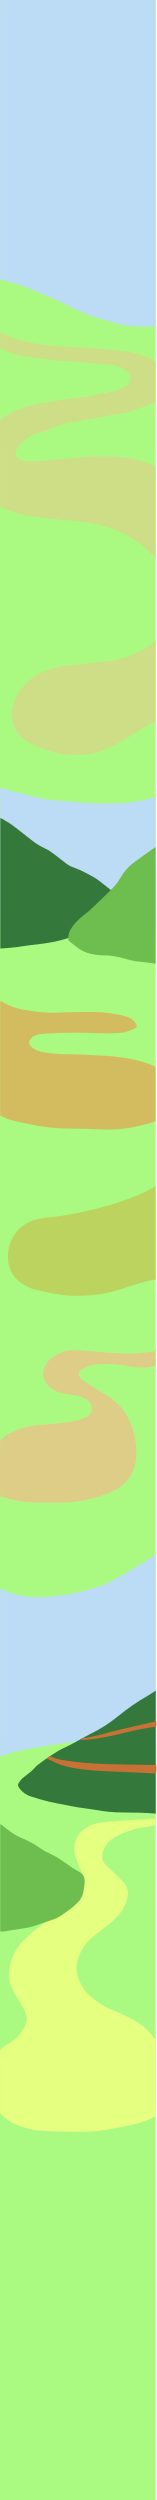
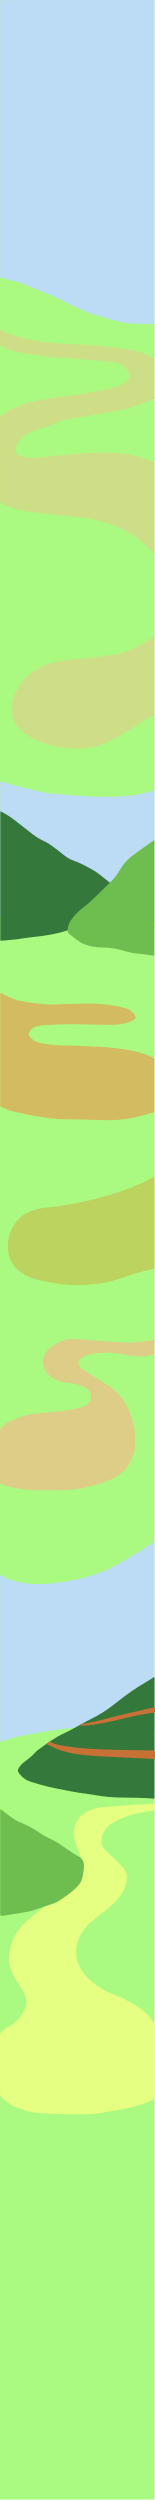
- <svg xmlns="http://www.w3.org/2000/svg" viewBox="0 0 438 7006.91" version="1.1" id="svg14">
+ <svg xmlns="http://www.w3.org/2000/svg" viewBox="0 0 436 7065" version="1.1" id="svg14">
  <defs id="defs1">
    <style id="style1">
      .cls-1 {
        fill: #6dbe4f;
      }

      .cls-1, .cls-2, .cls-3, .cls-4, .cls-5 {
        stroke-width: 0px;
      }

      .cls-2 {
        fill: #aafa82;
      }

      .cls-3 {
        fill: #bcdcf6;
      }

      .cls-4 {
        fill: #35783c;
      }

      .cls-5 {
        fill: #ff9fc5;
      }
    </style>
  </defs>
-   <g id="Arrière-plan_Image" data-name="Arrière-plan Image">
-     <path class="cls-2" d="M436.36,7006.91H0c0-2335.61,0-4671.22,0-7006.91h436.36v7006.91Z" id="path1" />
+   <g id="Arrière-plan_Image" data-name="Arrière-plan Image" transform="scale(1,1.008086)">
+     <path class="cls-2" d="M 436.36,7006.91 H 0 C 0,4671.3 0,2335.69 0,0 h 436.36 z" id="path1" />
  </g>
  <g id="Calque_6_Image" data-name="Calque 6 Image" transform="matrix(1,0,0,1.000101,-1.80131,-0.9007634)">
    <path class="cls-3" d="m 438,916.28 c -25.05,0.17 -50.1,0.51 -75.06,-2.21 -15.94,-1.74 -31.35,-5.87 -46.7,-10.26 -14.82,-4.24 -29.6,-8.6 -44.46,-12.68 -17.76,-4.87 -34.34,-12.66 -51.04,-20.15 C 209,865.72 197.4,860.1 185.95,854.22 166.73,844.36 147.22,835.25 127.04,827.47 105.39,819.13 84.32,809.26 62.53,801.34 47.76,795.97 32.19,792.82 16.97,788.69 12.95,787.6 8.93,786.45 4.87,785.5 c -1.95,-0.46 -2.75,-1.54 -2.76,-3.42 0,-1.45 -0.03,-2.91 -0.03,-4.36 0,-257.06 0,-514.12 0,-771.19 0,-1.82 0.06,-3.63 0.1,-5.45 H 438 v 915.19 z" id="path2" />
    <path class="cls-5" d="m 438,5931.82 c -30.87,16.18 -64.04,24.97 -98.19,30.6 -17.35,2.86 -34.69,5.79 -52,8.9 -13.8,2.48 -27.74,3.22 -41.7,3.61 -16.87,0.47 -33.77,0.94 -50.63,0.52 -25.56,-0.64 -51.1,-2.08 -76.65,-3.13 -25.55,-1.04 -49.62,-8.38 -73.1,-17.74 -16.08,-6.41 -29.46,-17.04 -41.45,-29.4 -1.23,-1.27 -1.58,-3.45 -2.15,-5.27 -0.26,-0.83 -0.05,-1.8 -0.05,-2.71 0,-55.07 0.04,-110.14 -0.07,-165.21 0,-4.12 1.04,-7.02 4.24,-9.83 5.62,-4.94 11.39,-9.43 18.05,-12.97 20.7,-11.01 35.62,-27.83 46.48,-48.32 7.24,-13.66 7.3,-27.85 1.24,-42.03 -1.71,-4 -3.51,-8 -5.68,-11.76 -7.54,-13.04 -14.87,-26.24 -23.02,-38.9 -12.7,-19.71 -18.16,-41.03 -15.8,-64.28 2.8,-27.66 13.18,-52.32 30.64,-73.87 5.47,-6.75 11.49,-13.11 17.75,-19.15 22.44,-21.66 48.05,-39.23 73.88,-56.46 16.21,-10.82 31.41,-22.86 45.2,-36.61 5.11,-5.1 9.81,-10.77 13.85,-16.74 6,-8.86 11.53,-18.07 16.74,-27.41 9.46,-16.96 10.35,-34.5 2.17,-52.24 -5.79,-12.55 -10.41,-25.52 -14.53,-38.71 -8.14,-26.07 -1.9,-59.62 29.15,-79.14 11.39,-7.16 23.87,-11.47 36.88,-14.1 8.49,-1.72 17.19,-2.62 25.85,-3.31 24.4,-1.95 48.81,-3.68 73.23,-5.34 9.41,-0.64 18.86,-0.68 28.27,-1.24 9.58,-0.58 19.14,-1.48 28.72,-2.22 0.89,-0.07 1.79,-0.02 2.69,-0.02 v 19.63 c -1.26,0.01 -2.56,-0.15 -3.79,0.06 -16.42,2.86 -33.02,4.97 -49.2,8.85 -23.87,5.73 -46.65,14.37 -67.52,27.9 -16.06,10.41 -25.05,24.78 -28.37,43.18 -1.87,10.38 0.14,19.89 7.23,27.99 2.15,2.45 4.43,4.81 6.78,7.06 3.54,3.39 7.29,6.56 10.79,9.99 10.36,10.18 20.73,20.36 30.9,30.72 3.29,3.35 6.26,7.09 8.9,10.98 5.96,8.8 8.08,18.82 6.51,29.13 -2.55,16.71 -8.38,32.23 -18.76,45.88 -12.31,16.19 -27.18,29.7 -43.13,42.11 -11.46,8.92 -23.2,17.47 -34.41,26.69 -16.31,13.42 -29.63,29.3 -38.16,48.93 -11.1,25.57 -12.52,51.26 -1.14,77.05 7.45,16.88 18.73,31.21 32.39,43.34 18.43,16.37 39.1,29.51 62.3,38.18 20.11,7.51 39.29,16.9 58,27.33 18.07,10.07 34.22,22.6 47.63,38.43 4.65,5.49 8.71,11.47 13.04,17.22 v 213.8 z" id="path3" style="fill:#e5ff80" />
    <path class="cls-3" d="m 438,4886.83 c -18.02,-1.95 -36,-4.77 -54.07,-5.66 -28.99,-1.43 -58.04,-2.16 -87.07,-2.13 -24.84,0.03 -49.75,0.73 -74.51,2.65 -24.2,1.87 -48.34,5.08 -72.34,8.76 -28.67,4.39 -57.19,9.73 -85.72,14.98 -19.13,3.52 -37.48,9.93 -55.94,15.91 -1.69,0.55 -3.41,1.03 -4.74,1.43 -0.63,-0.24 -0.83,-0.26 -0.96,-0.38 -0.12,-0.11 -0.22,-0.31 -0.23,-0.48 -0.13,-1.62 -0.33,-3.24 -0.33,-4.86 -0.01,-154.68 -0.01,-309.35 -0.01,-464.68 1.61,0.53 2.76,0.74 3.76,1.25 28.43,14.4 58.56,22.08 90.42,23.14 37.02,1.23 73.48,-3.02 109.71,-10.27 25.65,-5.13 50.85,-11.81 75.59,-20.27 21.93,-7.5 42.14,-18.55 62.03,-30.21 30.07,-17.61 60.28,-34.99 88.8,-55.11 1.74,-1.23 3.73,-2.08 5.61,-3.11 z" id="path4" />
    <path class="cls-3" d="m 438,2604.85 c -9.73,1.07 -19.43,2.67 -29.19,3.1 -15.58,0.69 -31.21,1.27 -46.77,0.67 -15.01,-0.58 -30,-2.39 -44.93,-4.27 -19.16,-2.41 -38.32,-3.25 -57.57,-1.92 -23.93,1.66 -47.86,1.85 -71.81,0.37 -12.31,-0.76 -24.68,-0.87 -36.92,-2.22 -13.32,-1.46 -26.57,-3.74 -39.76,-6.15 -21.99,-4.02 -44.12,-6.67 -66.44,-7.41 -13.05,-0.44 -26.12,-0.19 -39.18,-0.28 -0.87,0 -1.74,-0.19 -2.97,-0.32 v -377.43 c 1.24,0.1 2.18,0 2.99,0.27 25.31,8.52 51.48,13.76 77.27,20.46 15.08,3.91 30.14,8.11 45.43,11.01 12.07,2.29 24.46,2.95 36.73,4.08 13,1.19 26.04,1.97 39.04,3.14 42.88,3.84 85.85,5.67 128.88,4.49 32.57,-0.89 64.59,-6.16 95.86,-15.53 3.12,-0.94 6.22,-1.94 9.33,-2.91 v 370.88 z" id="path5" />
    <path class="cls-5" d="m 438,1564.22 c -8.5,-7.9 -17.01,-15.78 -25.5,-23.7 -20.75,-19.35 -43.98,-34.76 -69.83,-46.66 -35.96,-16.56 -73.48,-26.91 -112.69,-31.2 -20.72,-2.27 -41.57,-3.44 -62.29,-5.66 -26.32,-2.82 -52.59,-6.08 -78.85,-9.38 -24.97,-3.14 -48.89,-10.37 -72.23,-19.59 -4.04,-1.6 -7.89,-3.67 -11.86,-5.46 -1.88,-0.85 -2.8,-2.15 -2.66,-4.25 0.08,-1.27 0,-2.54 0,-3.82 0,-76.71 0.04,-153.42 -0.11,-230.13 0,-4.86 1.17,-8.29 5.33,-10.85 7.4,-4.57 14.41,-9.86 22.06,-13.94 24.02,-12.8 49.61,-21.03 76.32,-26.36 31.51,-6.29 63.24,-11.1 95.1,-14.8 26.88,-3.12 53.46,-7.64 79.99,-12.82 18.71,-3.65 37.31,-7.57 55.38,-13.73 7.41,-2.53 14.6,-5.61 20.79,-10.5 2.82,-2.22 5.43,-4.82 7.69,-7.62 4.68,-5.78 5.07,-12.25 2.05,-18.95 -4.35,-9.65 -11.6,-16.6 -20.71,-21.66 -10.64,-5.91 -22.27,-8.77 -34.27,-9.89 -19.31,-1.81 -38.67,-3.13 -57.99,-4.86 -15.17,-1.36 -30.29,-3.26 -45.47,-4.49 -12.29,-1 -24.62,-1.52 -36.95,-1.95 -17.26,-0.6 -34.28,-3.23 -51.34,-5.62 -15.62,-2.19 -31.33,-3.72 -46.91,-6.18 -9.64,-1.52 -19.14,-4.04 -28.61,-6.48 -13.2,-3.4 -25.85,-8.39 -38.22,-14.09 -2.46,-1.13 -4.24,-2.26 -4.2,-5.49 0.16,-13.27 0.07,-26.54 0.1,-39.81 0,-0.67 0.23,-1.34 0.44,-2.51 1.08,0.53 1.88,0.82 2.57,1.28 12.2,8.18 25.38,13.9 39.87,16.66 6.03,1.14 11.98,2.86 17.85,4.7 18.24,5.7 36.96,9.17 55.82,11.73 17.24,2.34 34.57,4.15 51.91,5.48 16.99,1.3 34.06,1.58 51.08,2.53 20.64,1.15 41.31,2.07 61.88,3.96 23.46,2.16 46.85,5.16 70.24,8.02 23.35,2.86 45.95,8.67 67.42,18.44 5.74,2.61 11.2,5.84 16.79,8.78 v 114.53 c -2.15,0.96 -4.25,2.03 -6.45,2.86 -16.62,6.25 -33.23,12.52 -49.91,18.63 -12.95,4.75 -26.08,8.89 -39.8,10.86 -9.68,1.39 -19.41,2.56 -29.03,4.3 -20.33,3.68 -40.58,7.81 -60.91,11.49 -21.04,3.81 -42.14,7.27 -63.21,10.94 -10.26,1.79 -19.76,5.91 -29.3,9.88 -11.7,4.87 -23.18,10.35 -35.77,12.78 -4.43,0.85 -8.81,2.12 -13.1,3.57 -15.03,5.07 -29.4,11.45 -41.71,21.76 -8.77,7.35 -15.24,16.51 -20.48,26.57 -5.66,10.87 -1.44,24.76 12.38,28.49 4.19,1.13 8.48,1.95 12.77,2.56 15.2,2.15 30.43,1.14 45.61,-0.15 23.84,-2.02 47.66,-4.22 71.46,-6.6 31.05,-3.1 62.13,-5.4 93.35,-5.8 29.6,-0.39 59.1,0.26 88.3,5.99 22.54,4.43 44.46,10.44 64.28,22.56 0.43,0.26 1.01,0.26 1.52,0.38 v 255.25 z" id="path6" style="fill:#cdde87" />
    <path class="cls-5" d="m 438,3143.71 c -25.4,7.46 -50.89,14.44 -77.12,18.61 -23.78,3.79 -47.65,4.8 -71.62,3.79 -31.92,-1.36 -63.85,-1.95 -95.8,-2.33 -36.16,-0.43 -72.03,-4.49 -107.46,-11.94 -17.03,-3.58 -34.02,-7.36 -50.93,-11.47 -11.49,-2.79 -22.28,-7.57 -32.64,-13.36 v -321.23 c 2.13,1.08 3.73,1.81 5.24,2.67 19.23,10.98 39.63,19.12 61.49,22.54 31.89,5 63.89,9.97 96.36,7.87 27.19,-1.76 54.42,-1.58 81.64,-2.13 28.75,-0.58 57.28,1.74 85.48,7.49 8.69,1.78 17.34,3.87 25.88,6.26 8.47,2.37 15.13,7.71 20.79,14.31 1.17,1.37 2.2,2.9 3.08,4.48 4.36,7.77 2.97,11.71 -5.27,15.27 -12.87,5.57 -25.97,10.29 -40.13,11.28 -19.75,1.37 -39.5,1.37 -59.29,0.6 -22.85,-0.89 -45.73,-1.21 -68.59,-1.29 -18.14,-0.06 -36.3,0.3 -54.42,1.09 -15.74,0.68 -31.54,1.29 -47.09,4.25 -8.79,1.67 -15.92,5.99 -20.95,13.44 -4.99,7.39 -4.44,13.21 1.8,19.51 6.95,7.03 15.56,11.4 24.96,13.81 8.58,2.2 17.35,3.96 26.14,4.97 12.24,1.41 24.57,2.23 36.89,2.75 15.23,0.65 30.49,0.54 45.72,1.12 21.57,0.81 43.13,1.88 64.69,2.96 21.93,1.1 43.73,3.56 65.44,6.86 23.55,3.58 46.7,8.74 68.92,17.5 5.71,2.25 11.2,5.05 16.79,7.6 0,50.9 0,101.81 0,152.71 z" id="path7" style="fill:#d3bc5f" />
    <path class="cls-5" d="m 438,3827.65 c -10.17,4.34 -20.91,5.81 -31.83,6.06 -18.41,0.41 -36.59,-2.02 -54.56,-5.65 -25.5,-5.16 -51.17,-5.89 -76.92,-3.46 -12.47,1.18 -24.76,4 -36.07,9.71 -4.16,2.1 -8.13,4.81 -11.66,7.85 -4.26,3.66 -4.97,8.59 -3.17,13.93 1.83,5.42 5.42,9.49 10.01,12.56 12.81,8.59 25.66,17.12 38.69,25.38 10.57,6.7 21.49,12.85 32.12,19.48 34.5,21.53 56.65,52.39 68.54,91.04 5.35,17.4 9.55,35.02 10.4,53.27 0.93,19.88 0.31,39.69 -6.59,58.62 -8.31,22.8 -21.99,41.43 -42.85,54.65 -20.68,13.09 -43.33,20.97 -66.73,27.16 -18.77,4.96 -37.66,9.4 -57,11.5 -7.93,0.86 -15.9,1.66 -23.87,1.8 -23.59,0.42 -47.2,1.16 -70.78,0.54 -26.82,-0.71 -53.67,-2.35 -79.99,-8.19 -10.42,-2.31 -20.58,-5.76 -30.85,-8.73 -0.84,-0.24 -1.58,-0.84 -2.83,-1.53 0,-1.81 0,-3.78 0,-5.75 0,-47.81 0.05,-95.61 -0.09,-143.42 -0.01,-3.97 1.24,-6.77 3.85,-9.63 8.1,-8.91 17.57,-15.66 28.91,-19.77 3.92,-1.42 7.85,-2.92 11.52,-4.85 12.68,-6.68 26.3,-9.83 40.29,-12.56 16.67,-3.25 33.46,-3.86 50.25,-5.28 26.92,-2.28 53.82,-4.78 80.25,-10.81 9.42,-2.15 18.43,-5.47 27.05,-9.76 12.51,-6.22 17.65,-19.3 13.14,-32.62 -2.9,-8.57 -8.43,-14.65 -16.55,-18.55 -12.73,-6.1 -26.13,-9.69 -40.14,-11.17 -12.28,-1.29 -24.44,-3.28 -36.09,-7.62 -12.75,-4.74 -23.32,-12.44 -31.47,-23.36 -12.89,-17.28 -13.46,-37.32 -1.63,-55.38 4.74,-7.23 10.54,-13.56 17.7,-18.3 14,-9.28 28.83,-16.82 45.76,-19.23 10.85,-1.54 21.74,-1.02 32.59,-0.17 20.97,1.64 41.91,3.69 62.89,5.15 22.25,1.55 44.52,3.02 66.81,3.76 17.22,0.57 34.45,-0.45 51.54,-3.11 7.34,-1.14 14.75,-1.75 22.1,-2.83 2.47,-0.36 4.83,-1.43 7.24,-2.17 v 41.45 z" id="path8" style="fill:#decd87" />
    <path class="cls-5" d="m 438,3586.58 c -31.4,5.35 -61.48,15.45 -91.59,25.49 -22.22,7.41 -44.83,13.48 -68.12,16.35 -25.21,3.1 -50.46,5.09 -75.98,3.69 -33.5,-1.83 -66.18,-8.13 -98.6,-16.13 -19.11,-4.72 -36.36,-13.66 -51.27,-26.56 -13.55,-11.72 -22.4,-26.29 -25.97,-44.2 -6.82,-34.16 0.37,-64.98 21.58,-92.29 13.12,-16.9 31.22,-26.83 51.39,-33.11 14.61,-4.55 29.53,-7.07 44.86,-7.95 11.55,-0.66 23.05,-2.63 34.51,-4.43 46.82,-7.37 92.97,-17.87 138.28,-31.66 32.08,-9.76 63.58,-21.43 93.92,-35.86 9.29,-4.42 18.01,-10.06 26.99,-15.15 0,87.26 0,174.53 0,261.79 z" id="path9" style="fill:#bcd35f" />
    <path class="cls-5" d="m 438,2023.45 c -6.29,2.7 -12.95,4.77 -18.8,8.22 -16.88,9.93 -33.67,20.07 -50.08,30.76 -25.16,16.4 -51.43,30.69 -79.23,41.94 -19.49,7.88 -39.99,11.52 -61.08,11.88 -15.99,0.27 -31.95,0.26 -47.81,-1.95 -26.54,-3.7 -52.06,-10.97 -76.66,-21.73 -15.61,-6.83 -29.97,-15.35 -42.73,-26.68 -14.96,-13.28 -22.82,-30.02 -25.87,-49.59 -3.85,-24.64 3.15,-46.76 14.87,-67.79 21.82,-39.16 55.21,-63.24 98.22,-74.39 10.87,-2.82 21.79,-5.73 32.87,-7.35 13.07,-1.91 26.36,-2.34 39.53,-3.65 18.03,-1.79 36.06,-3.64 54.06,-5.78 14.76,-1.75 29.45,-4.04 44.19,-5.97 16.66,-2.18 32.63,-6.74 48.04,-13.37 18,-7.74 36.19,-15.11 52.32,-26.52 6.21,-4.39 12.11,-9.22 18.16,-13.84 0,75.27 0,150.53 0,225.8 z" id="path10" style="fill:#cdde87" />
  </g>
  <g id="Calque_7_Image" data-name="Calque 7 Image" transform="translate(-1.501092)">
    <path class="cls-4" d="m 438,5083.15 c -31.1,-2.75 -62.28,-3.02 -93.48,-3.22 -24.66,-0.16 -49.19,-2.39 -73.53,-6.84 -16.38,-3 -32.99,-4.67 -49.44,-7.29 -11.8,-1.88 -23.52,-4.28 -35.24,-6.58 -16.53,-3.24 -33.17,-6.08 -49.52,-10.08 -16.53,-4.04 -32.89,-8.89 -49.07,-14.16 -11.14,-3.63 -21.07,-9.83 -28.7,-19.03 -9.06,-10.91 -9.25,-13.49 -0.68,-25.21 3.67,-5.02 8.82,-9.17 13.89,-12.91 9.82,-7.24 19.23,-14.84 27.4,-23.97 2.89,-3.23 6.17,-6.22 9.65,-8.79 23.95,-17.65 47.82,-35.35 75.16,-47.82 15.15,-6.91 29.55,-15.48 44.25,-23.36 8.79,-4.71 17.35,-9.89 26.33,-14.21 27.46,-13.21 52.79,-29.69 76.42,-48.87 26.69,-21.66 54.75,-41.31 84.6,-58.39 7.52,-4.3 14.65,-9.28 21.96,-13.94 z" id="path11" />
    <path class="cls-1" d="m 2.18,5413.64 c -0.03,-2.54 -0.1,-5.08 -0.1,-7.63 0,-95.2 0,-190.41 0,-285.61 0,-2.35 0,-4.7 0,-7.8 1.6,0.84 2.71,1.23 3.6,1.91 7.51,5.72 15,11.46 22.46,17.24 9.95,7.71 20.65,14.14 32.28,18.99 20.16,8.4 39.27,18.59 57.08,31.41 7.73,5.56 16.55,9.75 25.23,13.82 10.55,4.95 20.7,10.5 30.26,17.15 8.2,5.7 16.43,11.34 24.56,17.13 7.55,5.37 15.23,10.43 23.58,14.55 8.44,4.17 15,10.54 16.9,20.15 0.97,4.91 1.03,10.16 0.52,15.16 -0.83,8.1 -2.3,16.15 -3.79,24.17 -1.95,10.5 -7.18,19.46 -14.52,26.96 -6.32,6.46 -13.09,12.58 -20.22,18.14 -8.86,6.91 -18.3,13.09 -27.48,19.6 -8.53,6.05 -17.98,10 -27.98,12.99 -10.4,3.11 -20.79,6.42 -30.87,10.43 -17.48,6.95 -35.52,11.29 -54.12,13.73 -12.56,1.65 -25.05,3.87 -37.57,5.85 -3.34,0.53 -6.67,1.1 -10,1.65 H 2.18 Z" id="path12" />
    <path class="cls-4" d="m 2.38,2658.41 v -365.74 c 2.24,1.01 4.02,1.69 5.68,2.59 12.32,6.65 24.07,14.19 35.11,22.82 17.02,13.3 33.95,26.72 51.09,39.87 10.1,7.75 20.93,14.33 32.61,19.55 11.5,5.14 21.53,12.73 31.45,20.4 8.48,6.54 16.91,13.15 25.34,19.76 7.77,6.1 16.21,11.05 25.55,14.28 20.88,7.22 39.94,18.15 58.99,29.04 5.95,3.4 11.35,7.81 16.8,12.03 10.04,7.78 19.84,15.89 29.91,23.63 9.47,7.28 17.54,15.73 23.6,26.07 3.03,5.17 6.1,10.32 9.41,15.3 1.99,2.99 1.95,5.58 0.1,8.55 -2.86,4.57 -6.32,8.53 -11.24,10.78 -6.42,2.93 -12.87,5.91 -19.54,8.16 -12.81,4.33 -24.89,9.96 -36.04,17.65 -5.53,3.81 -11.31,7.25 -16.88,11 -33.09,22.32 -69.41,36.56 -108.38,44.83 -22.76,4.83 -45.72,7.51 -68.79,9.96 -12.6,1.34 -25.06,3.87 -37.63,5.46 -10.77,1.36 -21.61,2.18 -32.43,3.14 -4.66,0.41 -9.34,0.56 -14.71,0.87 z" id="path13" />
  </g>
  <g id="Calque_8_Image" data-name="Calque 8 Image" transform="translate(-0.3002183,-0.3002183)">
    <path class="cls-1" d="m 436.36,2374.36 v 326.69 c -3.94,-0.44 -7.88,-0.82 -11.8,-1.33 -10.08,-1.33 -20.15,-2.8 -30.24,-4.06 -5.99,-0.75 -12.13,-0.69 -18.01,-1.91 -9.65,-1.99 -19.23,-4.44 -28.7,-7.18 -18.36,-5.32 -36.89,-8.73 -56.14,-8.56 -9.59,0.08 -19.31,-1.03 -28.78,-2.7 -13.13,-2.32 -26.06,-6.18 -37.3,-13.49 -10.19,-6.62 -19.52,-14.58 -29.14,-22.06 -3.64,-2.83 -5.61,-6.59 -4.84,-11.39 0.16,-0.98 0.43,-1.94 0.53,-2.91 0.76,-7.63 2.89,-14.92 6.9,-21.39 8.7,-14.07 20.24,-25.7 32.82,-36.29 5.52,-4.65 11.79,-8.44 17.11,-13.29 11.59,-10.56 22.84,-21.49 34.13,-32.37 8.62,-8.3 16.98,-16.86 25.66,-25.09 11.83,-11.22 22.28,-23.56 30.2,-37.83 9.27,-16.7 21.89,-30.38 37,-41.72 16.17,-12.14 32.79,-23.69 49.24,-35.45 3.72,-2.66 7.57,-5.12 11.36,-7.68 z" id="path14" />
    <path id="path15" style="fill:#c87137;stroke:#000000;stroke-width:0;stroke-dasharray:none" d="m 140.509,4922.061 -9.015,6.607 c 0,0 25.273,13.165 38.393,17.596 23.252,7.852 43.882,11.119 68.271,13.859 37.031,4.161 74.379,4.747 111.59,6.74 26.702,1.43 80.135,3.744 80.135,3.744 h 8.238 l 0.625,-23.537 c 0,0 -64.228,-0.612 -96.332,-1.428 -27.564,-0.701 -55.155,-1.13 -82.666,-2.978 -21.231,-1.426 -42.506,-2.967 -63.53,-6.254 -15.643,-2.446 -31.919,-3.847 -46.434,-10 -2.806,-1.189 -9.276,-4.349 -9.276,-4.349 z" />
    <path id="path15-7" style="fill:#c87137;stroke:#000000;stroke-width:0;stroke-dasharray:none" d="m 233.738,4871.47 -8.79,3.902 c 7.316,3.195 15.96,1.065 29.19,-0.02 13.23,-1.085 25.865,-3.53 49.79,-8.185 23.925,-4.655 62.1,-14.969 93.447,-21.032 13.593,-2.629 41,-6.649 41,-6.649 l 0.228,-15.081 c 0,0 -69.662,16.251 -104.52,24.257 -33.431,7.678 -71.474,20.602 -100.346,22.807 z" />
  </g>
</svg>
